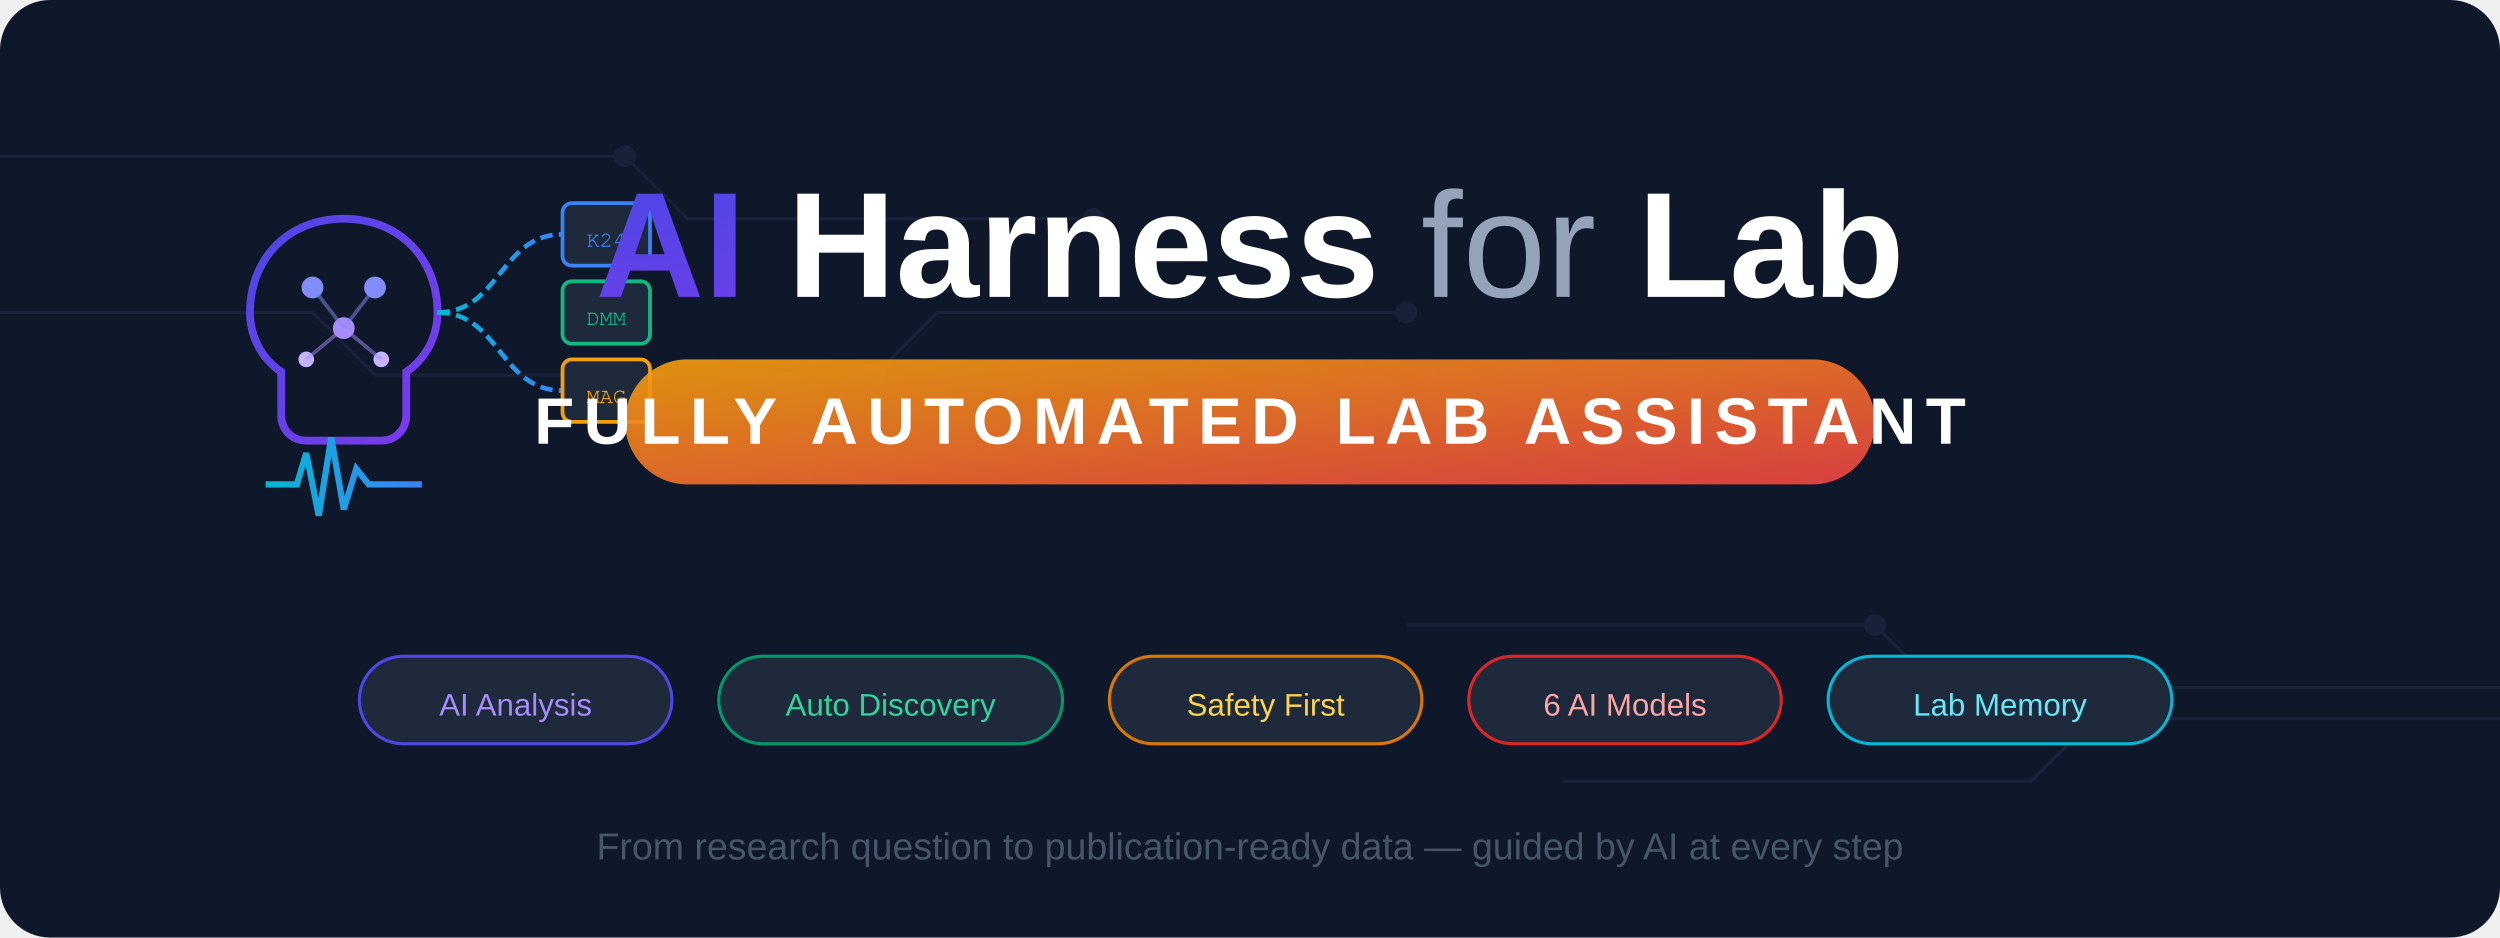
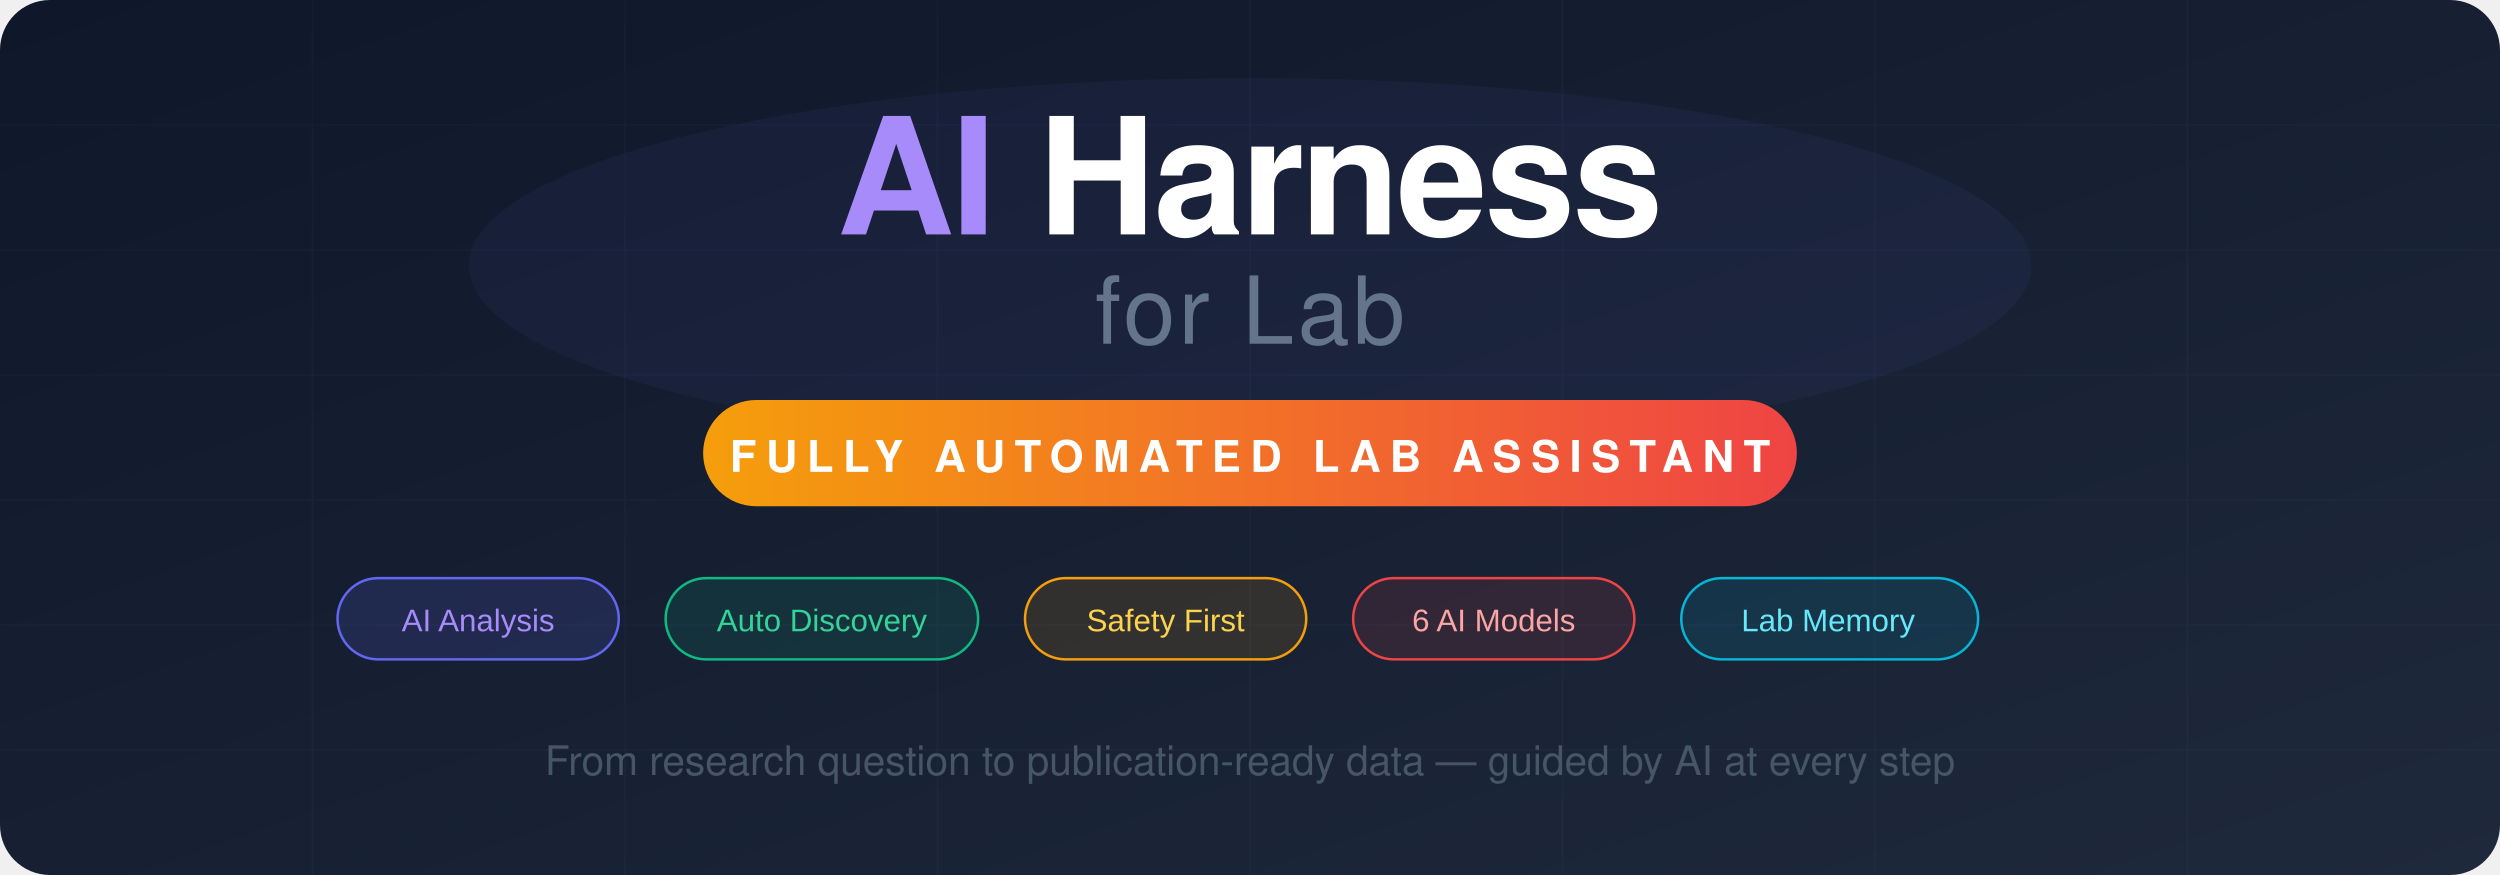
- <svg xmlns="http://www.w3.org/2000/svg" viewBox="0 0 800 300">
+ <svg xmlns="http://www.w3.org/2000/svg" viewBox="0 0 800 280">
  <defs>
    <linearGradient id="hg1" x1="0%" y1="0%" x2="100%" y2="100%">
-       <stop offset="0%" style="stop-color:#4F46E5" />
-       <stop offset="100%" style="stop-color:#7C3AED" />
+       <stop offset="0%" style="stop-color:#6366F1" />
+       <stop offset="100%" style="stop-color:#8B5CF6" />
    </linearGradient>
    <linearGradient id="hg2" x1="0%" y1="0%" x2="100%" y2="0%">
      <stop offset="0%" style="stop-color:#06B6D4" />
      <stop offset="100%" style="stop-color:#3B82F6" />
    </linearGradient>
-     <linearGradient id="hg3" x1="0%" y1="0%" x2="100%" y2="100%">
+     <linearGradient id="hg3" x1="0%" y1="0%" x2="100%" y2="0%">
      <stop offset="0%" style="stop-color:#F59E0B" />
      <stop offset="100%" style="stop-color:#EF4444" />
    </linearGradient>
+     <linearGradient id="hgBg" x1="0%" y1="0%" x2="100%" y2="100%">
+       <stop offset="0%" style="stop-color:#0F172A" />
+       <stop offset="100%" style="stop-color:#1E293B" />
+     </linearGradient>
  </defs>
-   <rect width="800" height="300" rx="16" fill="#0F172A" />
-   <g opacity="0.08" stroke="#818CF8" stroke-width="1" fill="none">
-     <path d="M0 50 H200 L220 70 H350" />
-     <path d="M0 100 H100 L120 120 H280 L300 100 H450" />
-     <path d="M450 200 H600 L620 220 H800" />
-     <path d="M500 250 H650 L670 230 H800" />
-     <circle cx="200" cy="50" r="3" fill="#818CF8" />
-     <circle cx="350" cy="70" r="3" fill="#818CF8" />
-     <circle cx="280" cy="120" r="3" fill="#818CF8" />
-     <circle cx="450" cy="100" r="3" fill="#818CF8" />
-     <circle cx="600" cy="200" r="3" fill="#818CF8" />
+   <rect width="800" height="280" rx="16" fill="url(#hgBg)" />
+   <g opacity="0.04" stroke="#818CF8" stroke-width="0.5">
+     <line x1="0" y1="40" x2="800" y2="40" />
+     <line x1="0" y1="80" x2="800" y2="80" />
+     <line x1="0" y1="120" x2="800" y2="120" />
+     <line x1="0" y1="160" x2="800" y2="160" />
+     <line x1="0" y1="200" x2="800" y2="200" />
+     <line x1="0" y1="240" x2="800" y2="240" />
+     <line x1="100" y1="0" x2="100" y2="280" />
+     <line x1="200" y1="0" x2="200" y2="280" />
+     <line x1="300" y1="0" x2="300" y2="280" />
+     <line x1="400" y1="0" x2="400" y2="280" />
+     <line x1="500" y1="0" x2="500" y2="280" />
+     <line x1="600" y1="0" x2="600" y2="280" />
+     <line x1="700" y1="0" x2="700" y2="280" />
  </g>
-   <g transform="translate(60, 55)">
-     <path d="M50 15 C32 15 20 28 20 45 C20 53 24 60 30 64 L30 78 C30 82 33 86 38 86 L62 86 C67 86 70 82 70 78 L70 64 C76 60 80 53 80 45 C80 28 68 15 50 15Z" fill="none" stroke="url(#hg1)" stroke-width="2.5" />
-     <circle cx="40" cy="37" r="3.5" fill="#818CF8" />
-     <circle cx="60" cy="37" r="3.5" fill="#818CF8" />
-     <circle cx="50" cy="50" r="3.5" fill="#A78BFA" />
-     <circle cx="38" cy="60" r="2.5" fill="#C4B5FD" />
-     <circle cx="62" cy="60" r="2.5" fill="#C4B5FD" />
-     <line x1="40" y1="37" x2="50" y2="50" stroke="#818CF8" stroke-width="1.2" opacity="0.5" />
-     <line x1="60" y1="37" x2="50" y2="50" stroke="#818CF8" stroke-width="1.2" opacity="0.5" />
-     <line x1="50" y1="50" x2="38" y2="60" stroke="#A78BFA" stroke-width="1.2" opacity="0.5" />
-     <line x1="50" y1="50" x2="62" y2="60" stroke="#A78BFA" stroke-width="1.2" opacity="0.5" />
-     <path d="M80 45 C100 45 100 20 120 20" stroke="url(#hg2)" stroke-width="1.5" fill="none" stroke-dasharray="4 2" />
-     <path d="M80 45 C100 45 100 45 120 45" stroke="url(#hg2)" stroke-width="1.5" fill="none" stroke-dasharray="4 2" />
-     <path d="M80 45 C100 45 100 70 120 70" stroke="url(#hg2)" stroke-width="1.5" fill="none" stroke-dasharray="4 2" />
-     <rect x="120" y="10" width="28" height="20" rx="3" fill="#1E293B" stroke="#3B82F6" stroke-width="1.2" />
-     <text x="134" y="24" text-anchor="middle" font-family="Courier, monospace" font-size="7" fill="#3B82F6">K24</text>
-     <rect x="120" y="35" width="28" height="20" rx="3" fill="#1E293B" stroke="#10B981" stroke-width="1.2" />
-     <text x="134" y="49" text-anchor="middle" font-family="Courier, monospace" font-size="7" fill="#10B981">DMM</text>
-     <rect x="120" y="60" width="28" height="20" rx="3" fill="#1E293B" stroke="#F59E0B" stroke-width="1.2" />
-     <text x="134" y="74" text-anchor="middle" font-family="Courier, monospace" font-size="7" fill="#F59E0B">MAG</text>
-     <polyline points="25,100 35,100 38,90 42,110 46,85 50,108 54,95 58,100 75,100" fill="none" stroke="url(#hg2)" stroke-width="2" />
-   </g>
-   <text x="400" y="95" text-anchor="middle" font-family="Segoe UI, Arial, sans-serif" font-size="48" font-weight="800" fill="white">
-     <tspan fill="url(#hg1)">AI</tspan> Harness <tspan fill="#94A3B8" font-weight="300">for</tspan> Lab
+   <ellipse cx="400" cy="85" rx="250" ry="60" fill="#6366F1" opacity="0.06" />
+   <text x="400" y="75" text-anchor="middle" font-family="Segoe UI, Helvetica, Arial, sans-serif" font-size="52" font-weight="800" fill="white" letter-spacing="-1">
+     <tspan fill="#A78BFA">AI</tspan> Harness
  </text>
-   <rect x="200" y="115" width="400" height="40" rx="20" fill="url(#hg3)" opacity="0.9" />
-   <text x="400" y="142" text-anchor="middle" font-family="Segoe UI, Arial, sans-serif" font-size="21" font-weight="700" fill="white" letter-spacing="3">
+   <text x="400" y="110" text-anchor="middle" font-family="Segoe UI, Helvetica, Arial, sans-serif" font-size="30" font-weight="300" fill="#64748B" letter-spacing="1">
+     for Lab
+   </text>
+   <rect x="225" y="128" width="350" height="34" rx="17" fill="url(#hg3)" />
+   <text x="400" y="151" text-anchor="middle" font-family="Segoe UI, Helvetica, Arial, sans-serif" font-size="14" font-weight="700" fill="white" letter-spacing="3">
    FULLY AUTOMATED LAB ASSISTANT
  </text>
-   <rect x="115" y="210" width="100" height="28" rx="14" fill="#1E293B" stroke="#4F46E5" stroke-width="1" />
-   <text x="165" y="229" text-anchor="middle" font-family="Segoe UI, Arial" font-size="10" fill="#A78BFA">AI Analysis</text>
-   <rect x="230" y="210" width="110" height="28" rx="14" fill="#1E293B" stroke="#059669" stroke-width="1" />
-   <text x="285" y="229" text-anchor="middle" font-family="Segoe UI, Arial" font-size="10" fill="#34D399">Auto Discovery</text>
-   <rect x="355" y="210" width="100" height="28" rx="14" fill="#1E293B" stroke="#D97706" stroke-width="1" />
-   <text x="405" y="229" text-anchor="middle" font-family="Segoe UI, Arial" font-size="10" fill="#FCD34D">Safety First</text>
-   <rect x="470" y="210" width="100" height="28" rx="14" fill="#1E293B" stroke="#DC2626" stroke-width="1" />
-   <text x="520" y="229" text-anchor="middle" font-family="Segoe UI, Arial" font-size="10" fill="#FCA5A5">6 AI Models</text>
-   <rect x="585" y="210" width="110" height="28" rx="14" fill="#1E293B" stroke="#06B6D4" stroke-width="1" />
-   <text x="640" y="229" text-anchor="middle" font-family="Segoe UI, Arial" font-size="10" fill="#67E8F9">Lab Memory</text>
-   <text x="400" y="275" text-anchor="middle" font-family="Segoe UI, Arial, sans-serif" font-size="12" fill="#475569">
+   <g transform="translate(0, 185)">
+     <rect x="108" y="0" width="90" height="26" rx="13" fill="rgba(99,102,241,0.15)" stroke="#6366F1" stroke-width="0.8" />
+     <text x="153" y="17" text-anchor="middle" font-family="Segoe UI, Arial" font-size="10" fill="#A78BFA">AI Analysis</text>
+     <rect x="213" y="0" width="100" height="26" rx="13" fill="rgba(16,185,129,0.12)" stroke="#10B981" stroke-width="0.8" />
+     <text x="263" y="17" text-anchor="middle" font-family="Segoe UI, Arial" font-size="10" fill="#34D399">Auto Discovery</text>
+     <rect x="328" y="0" width="90" height="26" rx="13" fill="rgba(245,158,11,0.12)" stroke="#F59E0B" stroke-width="0.8" />
+     <text x="373" y="17" text-anchor="middle" font-family="Segoe UI, Arial" font-size="10" fill="#FCD34D">Safety First</text>
+     <rect x="433" y="0" width="90" height="26" rx="13" fill="rgba(239,68,68,0.12)" stroke="#EF4444" stroke-width="0.8" />
+     <text x="478" y="17" text-anchor="middle" font-family="Segoe UI, Arial" font-size="10" fill="#FCA5A5">6 AI Models</text>
+     <rect x="538" y="0" width="95" height="26" rx="13" fill="rgba(6,182,212,0.12)" stroke="#06B6D4" stroke-width="0.8" />
+     <text x="585" y="17" text-anchor="middle" font-family="Segoe UI, Arial" font-size="10" fill="#67E8F9">Lab Memory</text>
+   </g>
+   <text x="400" y="248" text-anchor="middle" font-family="Segoe UI, Helvetica, Arial, sans-serif" font-size="13" fill="#475569">
    From research question to publication-ready data — guided by AI at every step
  </text>
</svg>
